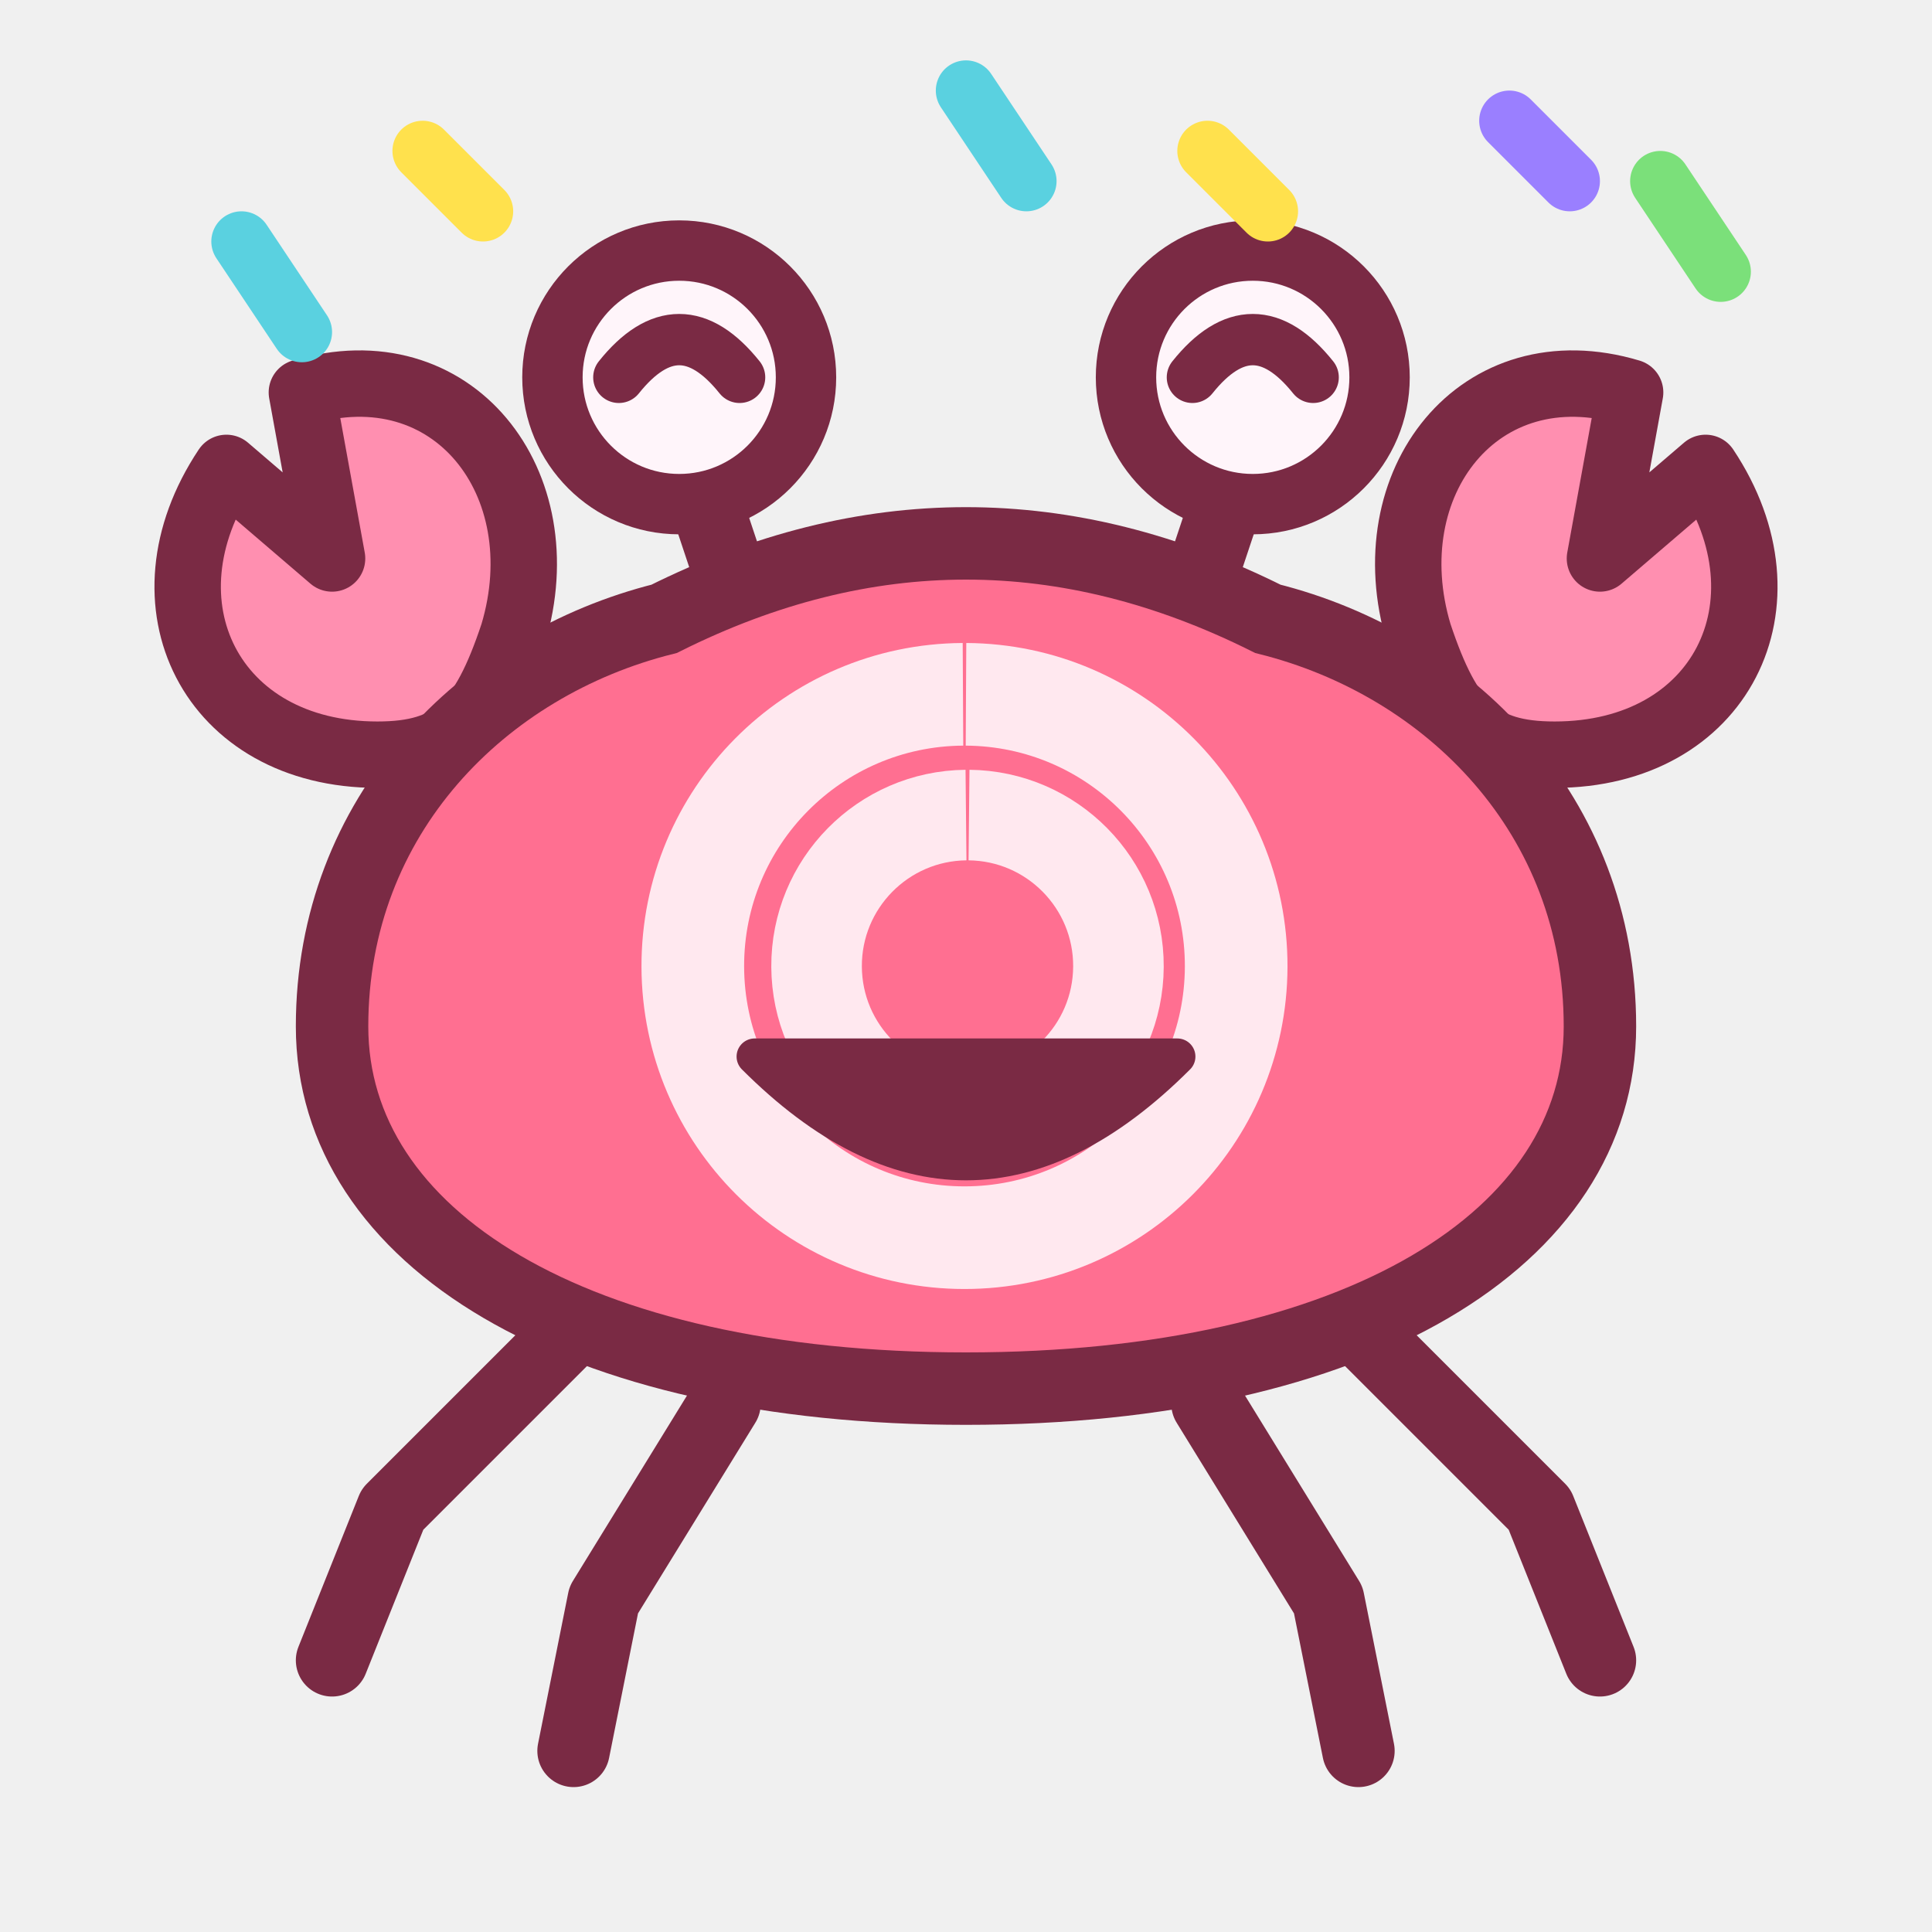
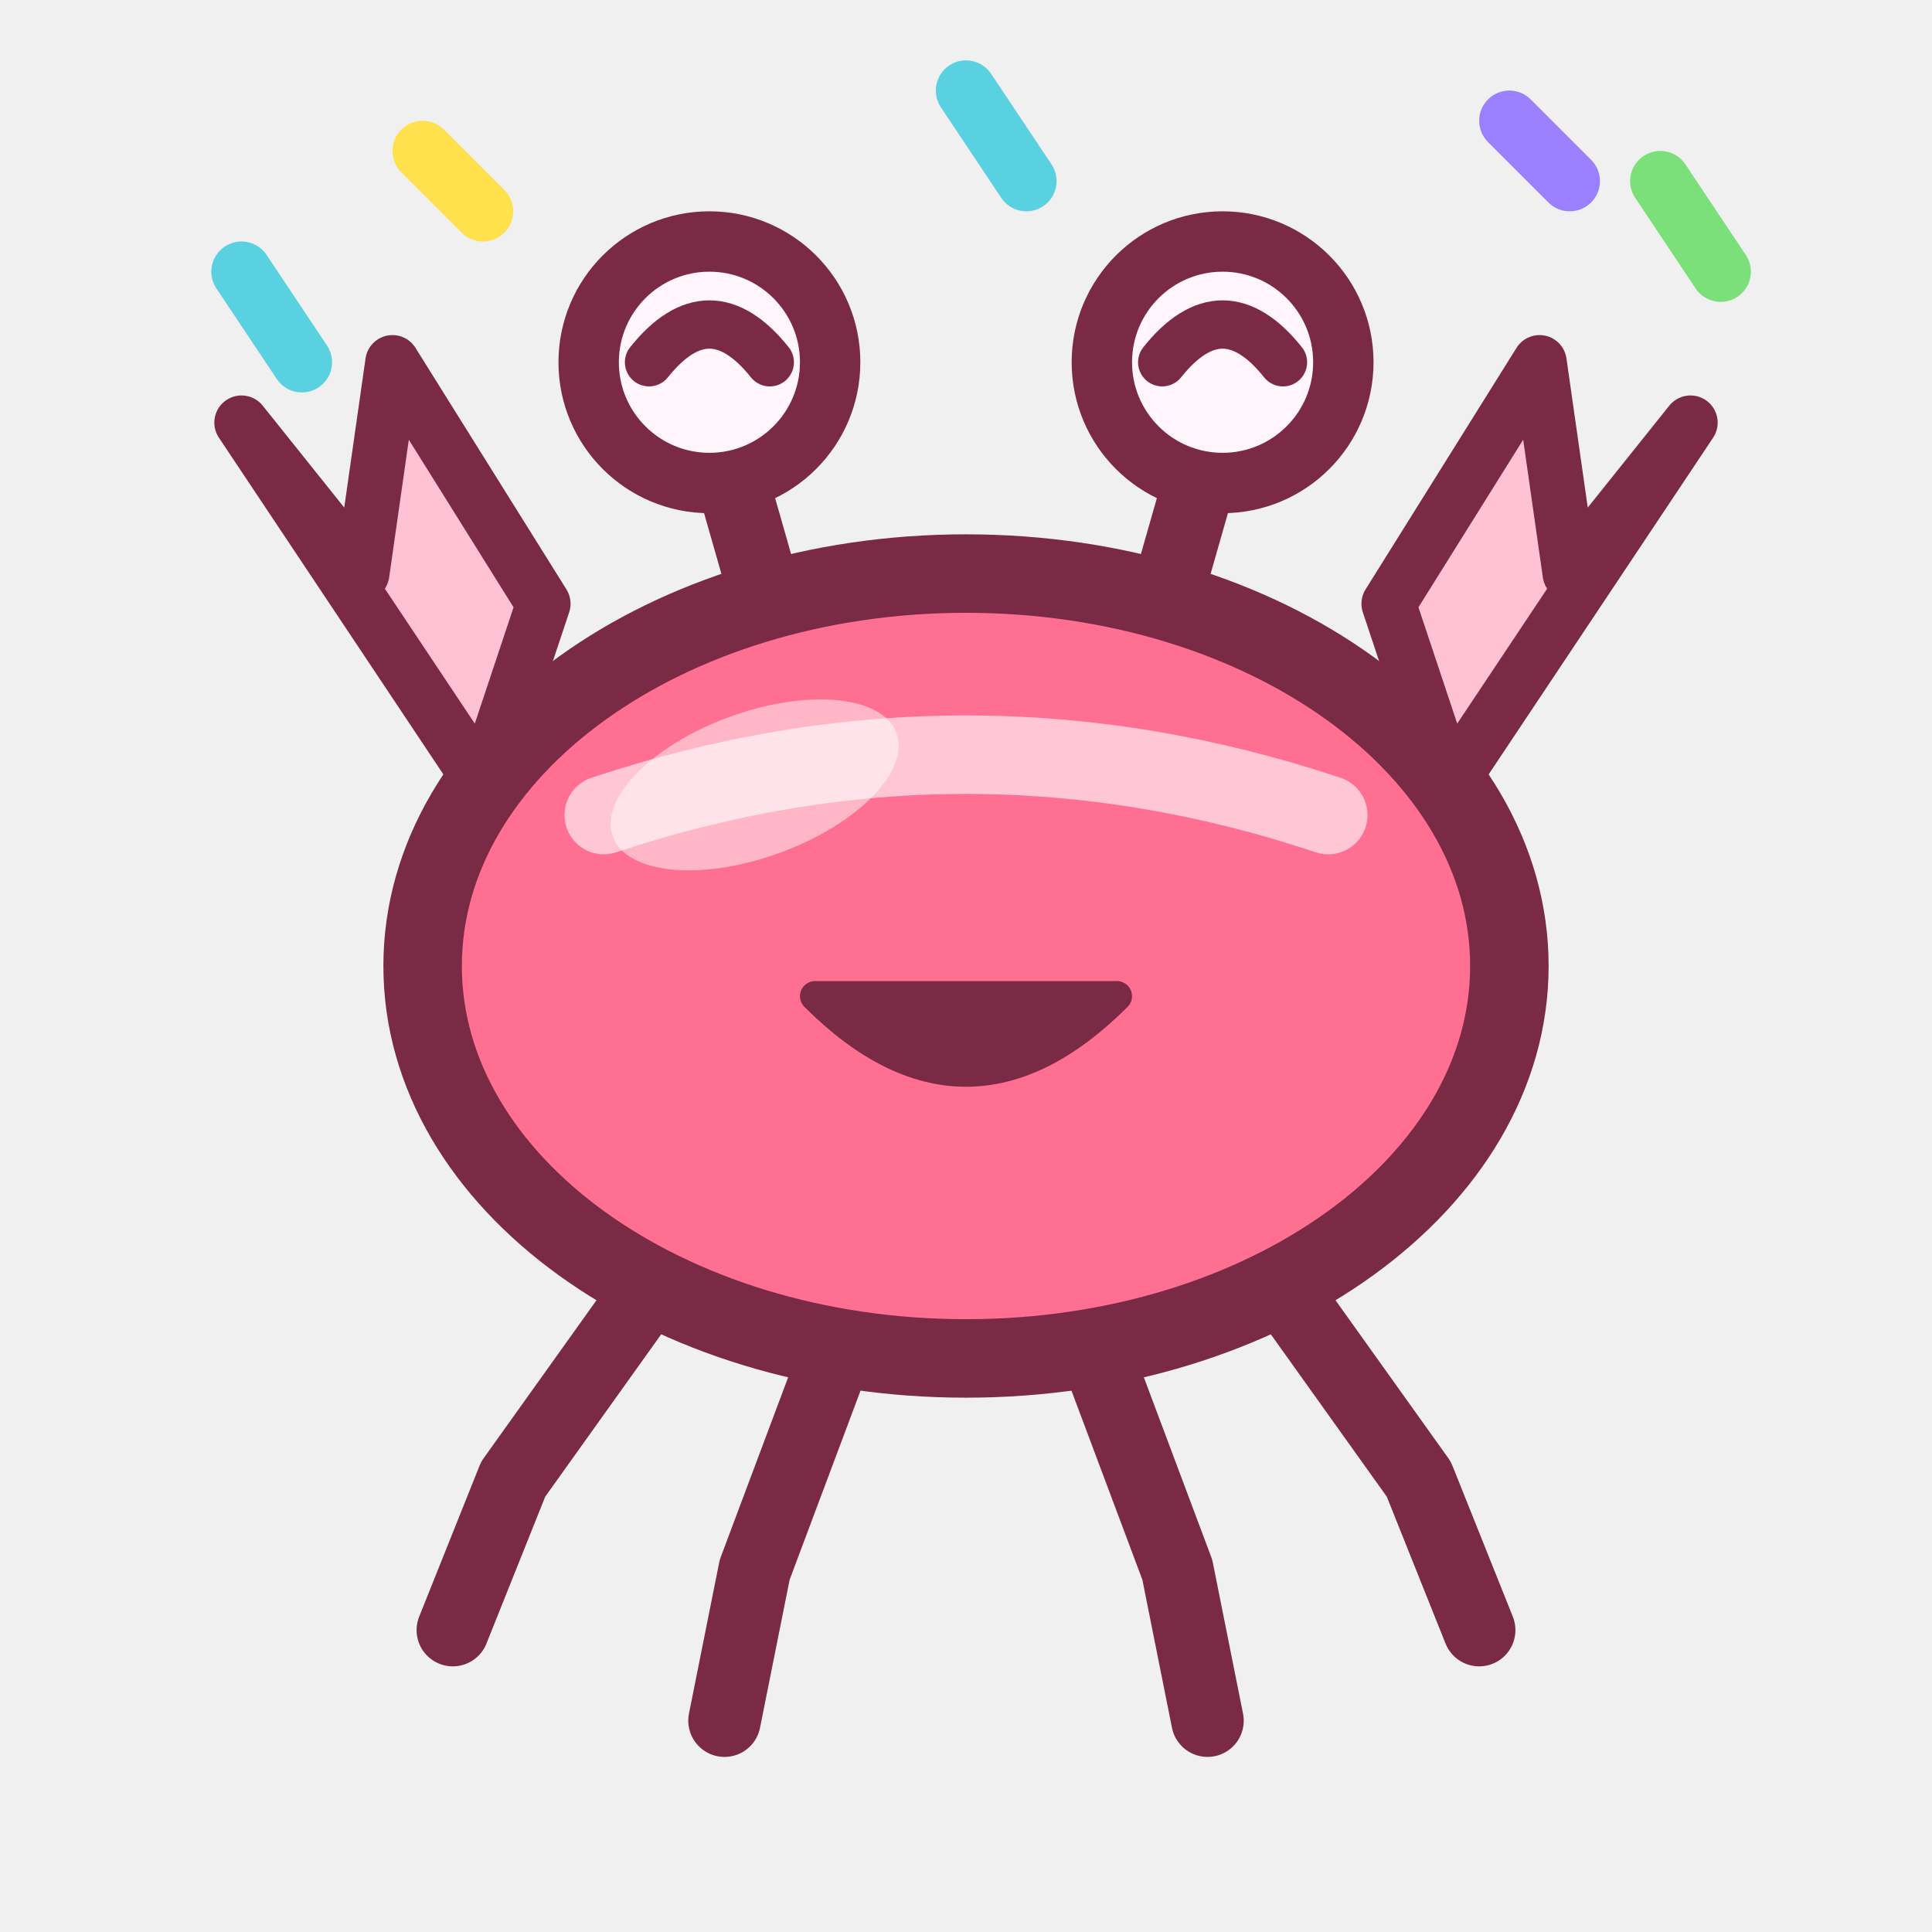
<svg xmlns="http://www.w3.org/2000/svg" viewBox="0 0 64 64">
  <g fill="none" stroke="#7a2a44" stroke-width="2.4" stroke-linecap="round" stroke-linejoin="round">
-     <path d="M19 44 L13 50 L11 55" />
-     <path d="M24 46.5 L20 53 L19 58" />
-     <path d="M45 44 L51 50 L53 55" />
-     <path d="M40 46.5 L44 53 L45 58" />
-     <path d="M18 34 L13.5 25" />
-     <path d="M46 34 L50.5 25" />
-     <path d="M25 21.5 L23 15.5" />
-     <path d="M39 21.5 L41 15.5" />
+     <path d="M22 42 L17 49 L15 54" />
+     <path d="M28 44 L25 52 L24 57" />
+     <path d="M42 42 L47 49 L49 54" />
+     <path d="M36 44 L39 52 L40 57" />
  </g>
-   <path d="M12.5 25 C7 25 4.5 20 7.5 15.5 L11 18.5 L10 13 C15 11.5 18.5 16 17 21 C16 24 15 25 12.5 25 Z" fill="#ff8fb0" stroke="#7a2a44" stroke-width="2.2" stroke-linejoin="round" />
-   <path d="M51.5 25 C57 25 59.5 20 56.5 15.5 L53 18.5 L54 13 C49 11.5 45.5 16 47 21 C48 24 49 25 51.5 25 Z" fill="#ff8fb0" stroke="#7a2a44" stroke-width="2.2" stroke-linejoin="round" />
-   <circle cx="22.5" cy="12.5" r="4.2" fill="#fff5fa" stroke="#7a2a44" stroke-width="2" />
-   <circle cx="41.5" cy="12.5" r="4.2" fill="#fff5fa" stroke="#7a2a44" stroke-width="2" />
-   <path d="M20.5 12.5 Q22.5 10 24.5 12.5" fill="none" stroke="#7a2a44" stroke-width="1.7" stroke-linecap="round" />
-   <path d="M39.5 12.5 Q41.5 10 43.5 12.5" fill="none" stroke="#7a2a44" stroke-width="1.7" stroke-linecap="round" />
-   <path d="M11 34 C11 27 16 22 22 20.5 Q27 18 32 18 Q37 18 42 20.5 C48 22 53 27 53 34 C53 41 45 46 32 46 C19 46 11 41 11 34 Z" fill="#ff6f91" stroke="#7a2a44" stroke-width="2.4" />
-   <path d="M32 32 m0 -9 a9 9 0 1 1 -0.1 0" fill="none" stroke="#fff5fa" stroke-width="3.4" opacity="0.9" />
-   <path d="M32 32 m0 -5 a5 5 0 1 0 0.1 0" fill="none" stroke="#fff5fa" stroke-width="3" opacity="0.9" />
-   <path d="M25 35 Q32 42 39 35 Z" fill="#7a2a44" stroke="#7a2a44" stroke-width="1.2" stroke-linejoin="round" />
+   <g fill="none" stroke="#7a2a44" stroke-width="2.4" stroke-linecap="round">
+     <path d="M26 22 L24 15" />
+     <path d="M38 22 L40 15" />
+   </g>
+   <circle cx="23.5" cy="12" r="4" fill="#fff5fa" stroke="#7a2a44" stroke-width="2" />
+   <circle cx="40.5" cy="12" r="4" fill="#fff5fa" stroke="#7a2a44" stroke-width="2" />
+   <path d="M21.5 12 Q23.5 9.5 25.5 12" fill="none" stroke="#7a2a44" stroke-width="1.6" stroke-linecap="round" />
+   <path d="M38.5 12 Q40.5 9.5 42.5 12" fill="none" stroke="#7a2a44" stroke-width="1.6" stroke-linecap="round" />
+   <g stroke="#7a2a44" stroke-width="1.8" stroke-linejoin="round">
+     <path d="M16 26 L8 14 L12 19 L13 12 L18 20 Z" fill="#ffc2d4" />
+     <path d="M48 26 L56 14 L52 19 L51 12 L46 20 Z" fill="#ffc2d4" />
+   </g>
+   <g fill="none" stroke="#7a2a44" stroke-width="1.6">
+     <path d="M16 24 L18 29" />
+     <path d="M48 24 L46 29" />
+   </g>
+   <ellipse cx="32" cy="32" rx="18" ry="13" fill="#ff6f91" stroke="#7a2a44" stroke-width="2.6" />
+   <path d="M20 27 Q32 23 44 27" fill="none" stroke="#ffd0de" stroke-width="2.6" stroke-linecap="round" opacity="0.9" />
+   <ellipse cx="25" cy="26" rx="5" ry="2.4" fill="#fff" opacity="0.5" transform="rotate(-20 25 26)" />
+   <path d="M27 33 Q32 38 37 33 Z" fill="#7a2a44" stroke="#7a2a44" stroke-width="1" stroke-linejoin="round" />
  <g stroke-width="2" stroke-linecap="round">
-     <path d="M8 8 L10 11" stroke="#5ad1e0" />
+     <path d="M8 9 L10 12" stroke="#5ad1e0" />
    <path d="M14 5 L16 7" stroke="#ffe14d" />
    <path d="M55 6 L57 9" stroke="#7be07a" />
    <path d="M50 4 L52 6" stroke="#9a7fff" />
    <path d="M32 3 L34 6" stroke="#5ad1e0" />
-     <path d="M40 5 L42 7" stroke="#ffe14d" />
  </g>
</svg>
